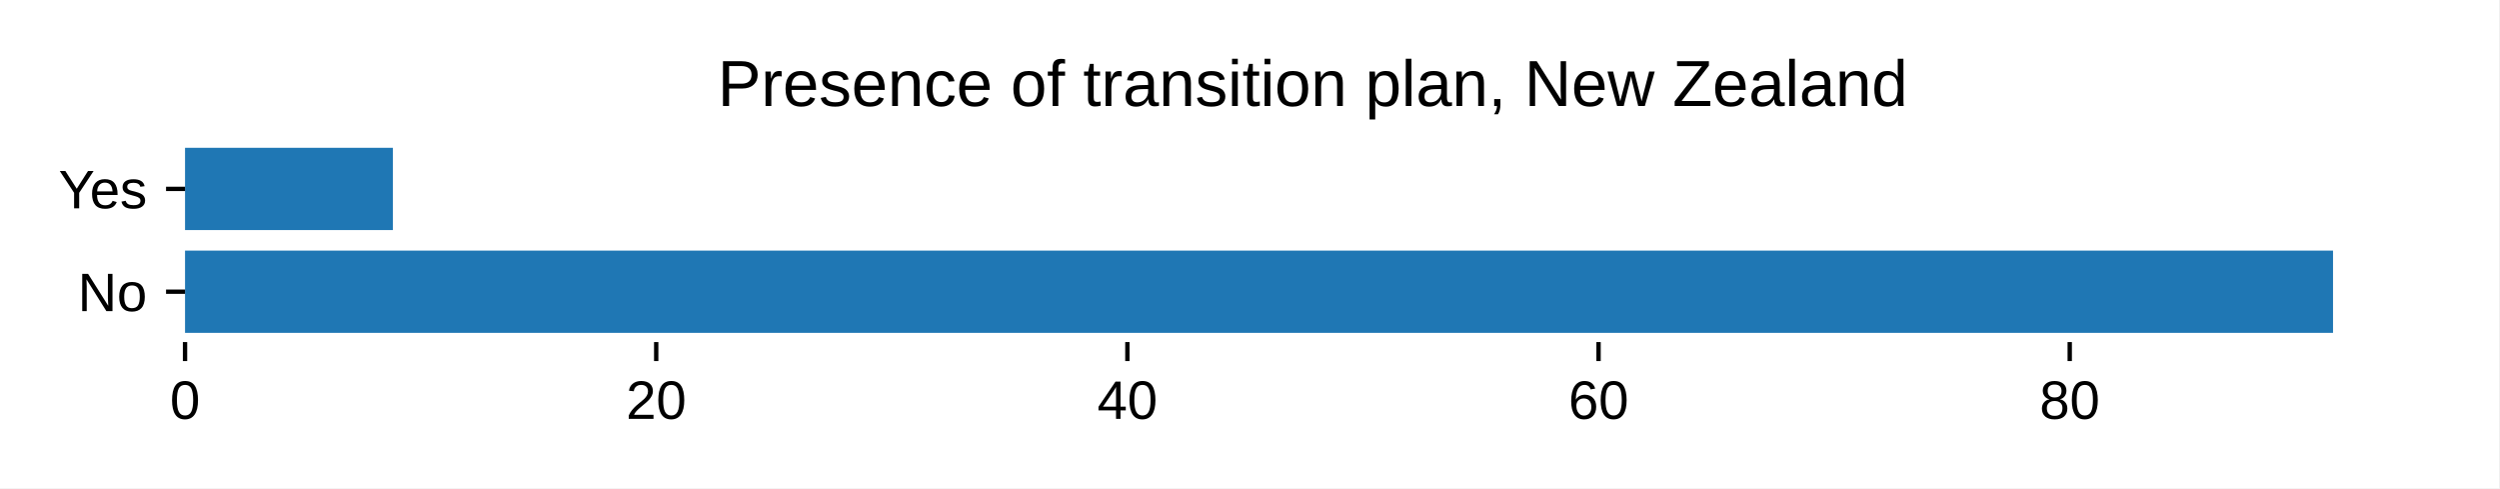
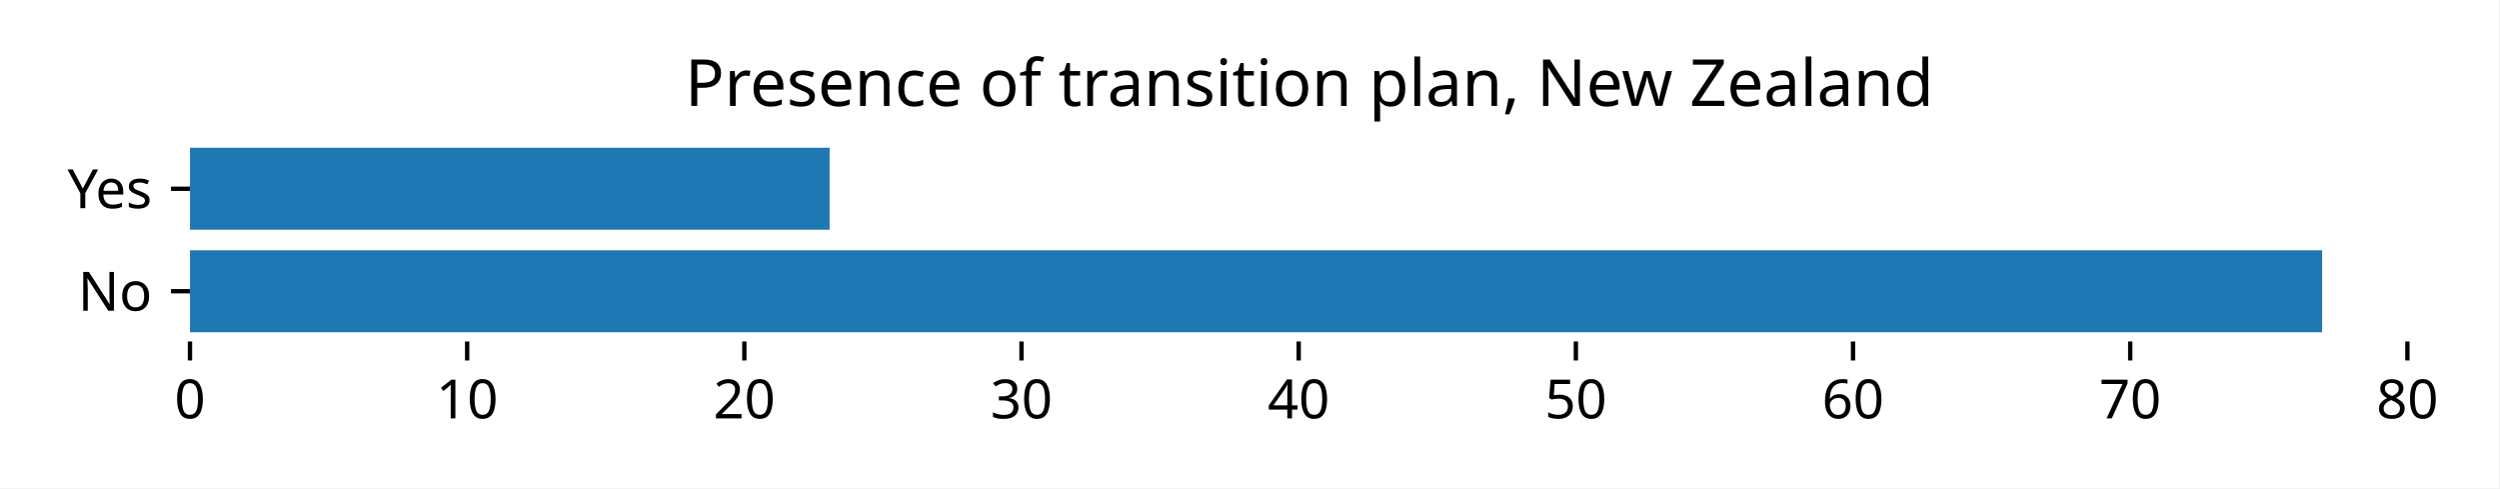
- <svg xmlns="http://www.w3.org/2000/svg" xmlns:xlink="http://www.w3.org/1999/xlink" height="90pt" version="1.1" viewBox="0 0 460.8 90" width="460.8pt">
+ <svg xmlns="http://www.w3.org/2000/svg" xmlns:xlink="http://www.w3.org/1999/xlink" width="460.8pt" height="90pt" viewBox="0 0 460.8 90" version="1.1">
  <defs>
-     <style type="text/css">*{stroke-linecap:butt;stroke-linejoin:round;}</style>
+     <style type="text/css">*{stroke-linejoin: round; stroke-linecap: butt}</style>
  </defs>
  <g id="figure_1">
    <g id="patch_1">
-       <path d="M 0 90  L 460.8 90  L 460.8 0  L 0 0  z " style="fill:#ffffff;" />
+       <path d="M 0 90  L 460.8 90  L 460.8 0  L 0 0  z " style="fill: #ffffff" />
    </g>
    <g id="axes_1">
      <g id="patch_2">
-         <path d="M 34.119 63.055  L 450 63.055  L 450 25.536  L 34.119 25.536  z " style="fill:#ffffff;" />
+         <path d="M 35.031 62.942  L 447.84 62.942  L 447.84 25.53  L 35.031 25.53  z " style="fill: #ffffff" />
      </g>
      <g id="patch_3">
-         <path clip-path="url(#p9563fd21f5)" d="M 34.119 61.349  L 430.196 61.349  L 430.196 46.19  L 34.119 46.19  z " style="fill:#1f77b4;" />
+         <path d="M 35.031 61.242  L 428.183 61.242  L 428.183 46.126  L 35.031 46.126  z " clip-path="url(#p71195f3f81)" style="fill: #1f77b4" />
      </g>
      <g id="patch_4">
-         <path clip-path="url(#p9563fd21f5)" d="M 34.119 42.4  L 72.449 42.4  L 72.449 27.241  L 34.119 27.241  z " style="fill:#1f77b4;" />
+         <path d="M 35.031 42.347  L 152.977 42.347  L 152.977 27.231  L 35.031 27.231  z " clip-path="url(#p71195f3f81)" style="fill: #1f77b4" />
      </g>
      <g id="matplotlib.axis_1">
        <g id="xtick_1">
          <g id="line2d_1">
            <defs>
-               <path d="M 0 0  L 0 3.5  " id="mc3a356a46d" style="stroke:#000000;stroke-width:0.8;" />
+               <path id="m4c99cd72f3" d="M 0 0  L 0 3.5  " style="stroke: #000000; stroke-width: 0.8" />
            </defs>
            <g>
-               <use style="stroke:#000000;stroke-width:0.8;" x="34.119" xlink:href="#mc3a356a46d" y="63.055" />
+               <use xlink:href="#m4c99cd72f3" x="35.031" y="62.942" style="stroke: #000000; stroke-width: 0.8" />
            </g>
          </g>
          <g id="text_1">
-             <text style="font-family:Arial;font-size:10px;font-stretch:normal;font-style:normal;font-weight:normal;text-anchor:middle;" transform="rotate(-0, 34.11875, 77.2125)" x="34.119" y="77.213">0</text>
+             <text style="font: 10px 'sans-serif'; text-anchor: middle" x="35.031" y="77.116" transform="rotate(-0, 35.03125, 77.11562)">0</text>
          </g>
        </g>
        <g id="xtick_2">
          <g id="line2d_2">
            <g>
-               <use style="stroke:#000000;stroke-width:0.8;" x="121" xlink:href="#mc3a356a46d" y="63.055" />
+               <use xlink:href="#m4c99cd72f3" x="86.141" y="62.942" style="stroke: #000000; stroke-width: 0.8" />
            </g>
          </g>
          <g id="text_2">
-             <text style="font-family:Arial;font-size:10px;font-stretch:normal;font-style:normal;font-weight:normal;text-anchor:middle;" transform="rotate(-0, 121.0002, 77.2125)" x="121" y="77.213">20</text>
+             <text style="font: 10px 'sans-serif'; text-anchor: middle" x="86.141" y="77.116" transform="rotate(-0, 86.14093, 77.11562)">10</text>
          </g>
        </g>
        <g id="xtick_3">
          <g id="line2d_3">
            <g>
-               <use style="stroke:#000000;stroke-width:0.8;" x="207.882" xlink:href="#mc3a356a46d" y="63.055" />
+               <use xlink:href="#m4c99cd72f3" x="137.251" y="62.942" style="stroke: #000000; stroke-width: 0.8" />
            </g>
          </g>
          <g id="text_3">
-             <text style="font-family:Arial;font-size:10px;font-stretch:normal;font-style:normal;font-weight:normal;text-anchor:middle;" transform="rotate(-0, 207.8817, 77.2125)" x="207.882" y="77.213">40</text>
+             <text style="font: 10px 'sans-serif'; text-anchor: middle" x="137.251" y="77.116" transform="rotate(-0, 137.2506, 77.11562)">20</text>
          </g>
        </g>
        <g id="xtick_4">
          <g id="line2d_4">
            <g>
-               <use style="stroke:#000000;stroke-width:0.8;" x="294.763" xlink:href="#mc3a356a46d" y="63.055" />
+               <use xlink:href="#m4c99cd72f3" x="188.36" y="62.942" style="stroke: #000000; stroke-width: 0.8" />
            </g>
          </g>
          <g id="text_4">
-             <text style="font-family:Arial;font-size:10px;font-stretch:normal;font-style:normal;font-weight:normal;text-anchor:middle;" transform="rotate(-0, 294.7632, 77.2125)" x="294.763" y="77.213">60</text>
+             <text style="font: 10px 'sans-serif'; text-anchor: middle" x="188.36" y="77.116" transform="rotate(-0, 188.3603, 77.11562)">30</text>
          </g>
        </g>
        <g id="xtick_5">
          <g id="line2d_5">
            <g>
-               <use style="stroke:#000000;stroke-width:0.8;" x="381.645" xlink:href="#mc3a356a46d" y="63.055" />
+               <use xlink:href="#m4c99cd72f3" x="239.47" y="62.942" style="stroke: #000000; stroke-width: 0.8" />
            </g>
          </g>
          <g id="text_5">
-             <text style="font-family:Arial;font-size:10px;font-stretch:normal;font-style:normal;font-weight:normal;text-anchor:middle;" transform="rotate(-0, 381.6447, 77.2125)" x="381.645" y="77.213">80</text>
+             <text style="font: 10px 'sans-serif'; text-anchor: middle" x="239.47" y="77.116" transform="rotate(-0, 239.47, 77.11562)">40</text>
+           </g>
+         </g>
+         <g id="xtick_6">
+           <g id="line2d_6">
+             <g>
+               <use xlink:href="#m4c99cd72f3" x="290.58" y="62.942" style="stroke: #000000; stroke-width: 0.8" />
+             </g>
+           </g>
+           <g id="text_6">
+             <text style="font: 10px 'sans-serif'; text-anchor: middle" x="290.58" y="77.116" transform="rotate(-0, 290.5797, 77.11562)">50</text>
+           </g>
+         </g>
+         <g id="xtick_7">
+           <g id="line2d_7">
+             <g>
+               <use xlink:href="#m4c99cd72f3" x="341.689" y="62.942" style="stroke: #000000; stroke-width: 0.8" />
+             </g>
+           </g>
+           <g id="text_7">
+             <text style="font: 10px 'sans-serif'; text-anchor: middle" x="341.689" y="77.116" transform="rotate(-0, 341.6893, 77.11562)">60</text>
+           </g>
+         </g>
+         <g id="xtick_8">
+           <g id="line2d_8">
+             <g>
+               <use xlink:href="#m4c99cd72f3" x="392.799" y="62.942" style="stroke: #000000; stroke-width: 0.8" />
+             </g>
+           </g>
+           <g id="text_8">
+             <text style="font: 10px 'sans-serif'; text-anchor: middle" x="392.799" y="77.116" transform="rotate(-0, 392.799, 77.11562)">70</text>
+           </g>
+         </g>
+         <g id="xtick_9">
+           <g id="line2d_9">
+             <g>
+               <use xlink:href="#m4c99cd72f3" x="443.909" y="62.942" style="stroke: #000000; stroke-width: 0.8" />
+             </g>
+           </g>
+           <g id="text_9">
+             <text style="font: 10px 'sans-serif'; text-anchor: middle" x="443.909" y="77.116" transform="rotate(-0, 443.9087, 77.11562)">80</text>
          </g>
        </g>
      </g>
      <g id="matplotlib.axis_2">
        <g id="ytick_1">
-           <g id="line2d_6">
+           <g id="line2d_10">
            <defs>
-               <path d="M 0 0  L -3.5 0  " id="m82278324de" style="stroke:#000000;stroke-width:0.8;" />
+               <path id="m8e343aef83" d="M 0 0  L -3.5 0  " style="stroke: #000000; stroke-width: 0.8" />
            </defs>
            <g>
-               <use style="stroke:#000000;stroke-width:0.8;" x="34.119" xlink:href="#m82278324de" y="53.77" />
+               <use xlink:href="#m8e343aef83" x="35.031" y="53.684" style="stroke: #000000; stroke-width: 0.8" />
            </g>
          </g>
-           <g id="text_6">
-             <text style="font-family:Arial;font-size:10px;font-stretch:normal;font-style:normal;font-weight:normal;text-anchor:end;" transform="rotate(-0, 27.11875, 57.34857)" x="27.119" y="57.349">No</text>
+           <g id="text_10">
+             <text style="font: 10px 'sans-serif'; text-anchor: end" x="28.031" y="57.27" transform="rotate(-0, 28.03125, 57.27034)">No</text>
          </g>
        </g>
        <g id="ytick_2">
-           <g id="line2d_7">
+           <g id="line2d_11">
            <g>
-               <use style="stroke:#000000;stroke-width:0.8;" x="34.119" xlink:href="#m82278324de" y="34.821" />
+               <use xlink:href="#m8e343aef83" x="35.031" y="34.789" style="stroke: #000000; stroke-width: 0.8" />
            </g>
          </g>
-           <g id="text_7">
-             <text style="font-family:Arial;font-size:10px;font-stretch:normal;font-style:normal;font-weight:normal;text-anchor:end;" transform="rotate(-0, 27.11875, 38.39955)" x="27.119" y="38.4">Yes</text>
+           <g id="text_11">
+             <text style="font: 10px 'sans-serif'; text-anchor: end" x="28.031" y="38.375" transform="rotate(-0, 28.03125, 38.37529)">Yes</text>
          </g>
        </g>
      </g>
-       <g id="text_8">
-         <text style="font-family:Arial;font-size:12px;font-stretch:normal;font-style:normal;font-weight:normal;text-anchor:middle;" transform="rotate(-0, 242.0594, 19.53562)" x="242.059" y="19.536">Presence of transition plan, New Zealand</text>
+       <g id="text_12">
+         <text style="font: 12px 'sans-serif'; text-anchor: middle" x="241.436" y="19.53" transform="rotate(-0, 241.4357, 19.53)">Presence of transition plan, New Zealand</text>
      </g>
    </g>
  </g>
  <defs>
-     <clipPath id="p9563fd21f5">
-       <rect height="37.519" width="415.881" x="34.119" y="25.536" />
+     <clipPath id="p71195f3f81">
+       <rect x="35.031" y="25.53" width="412.809" height="37.412" />
    </clipPath>
  </defs>
</svg>
